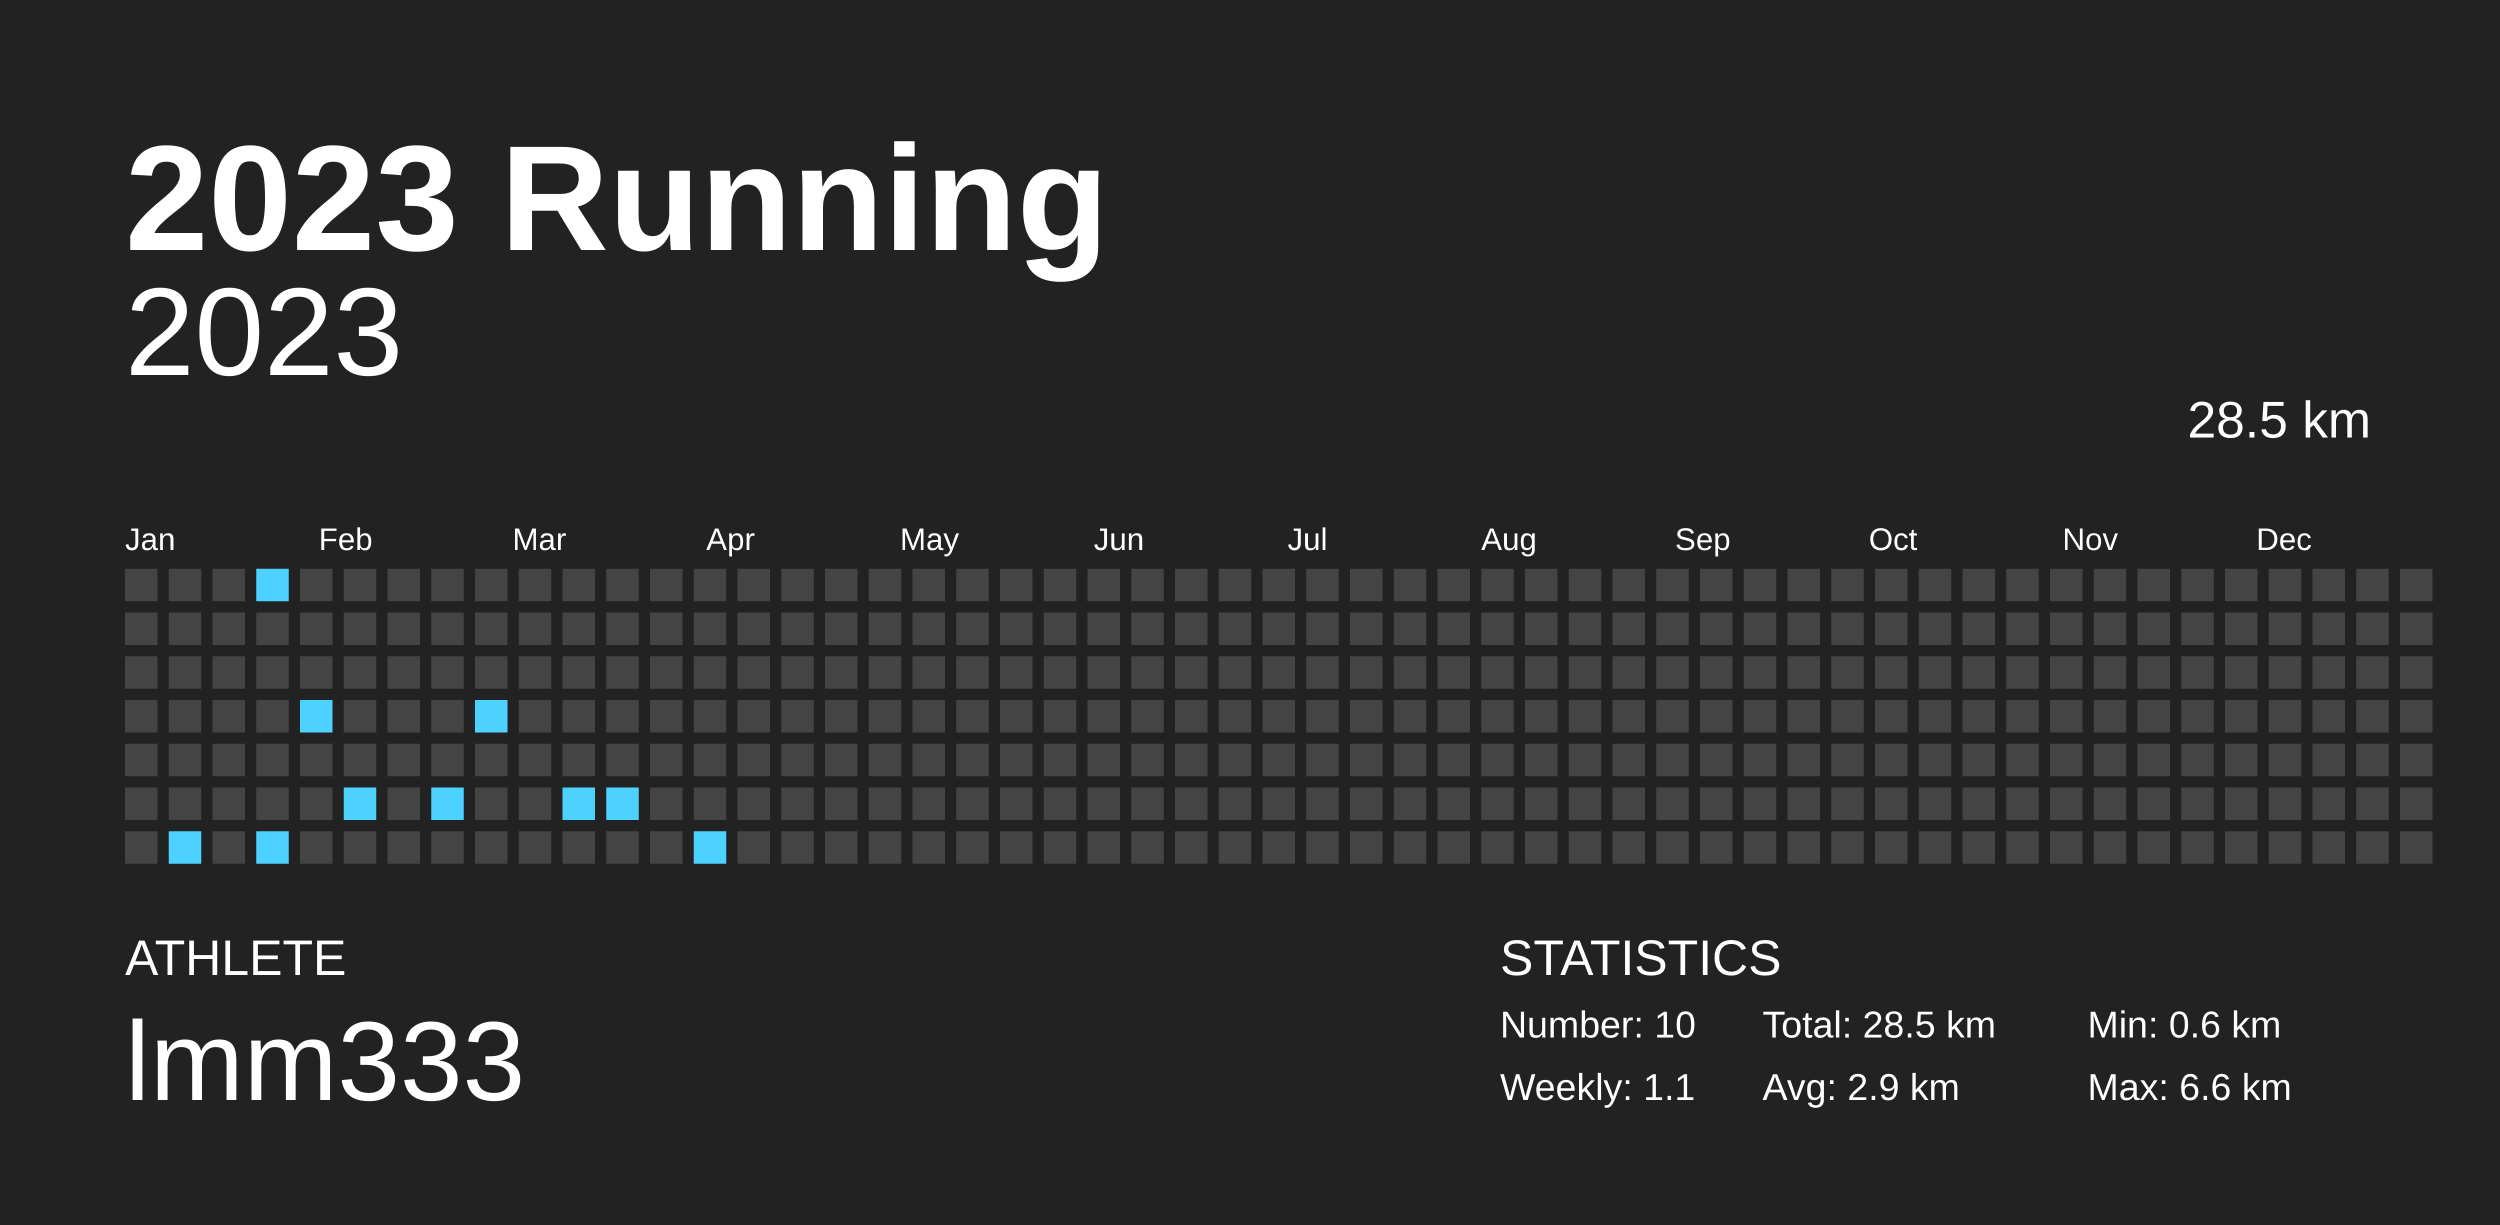
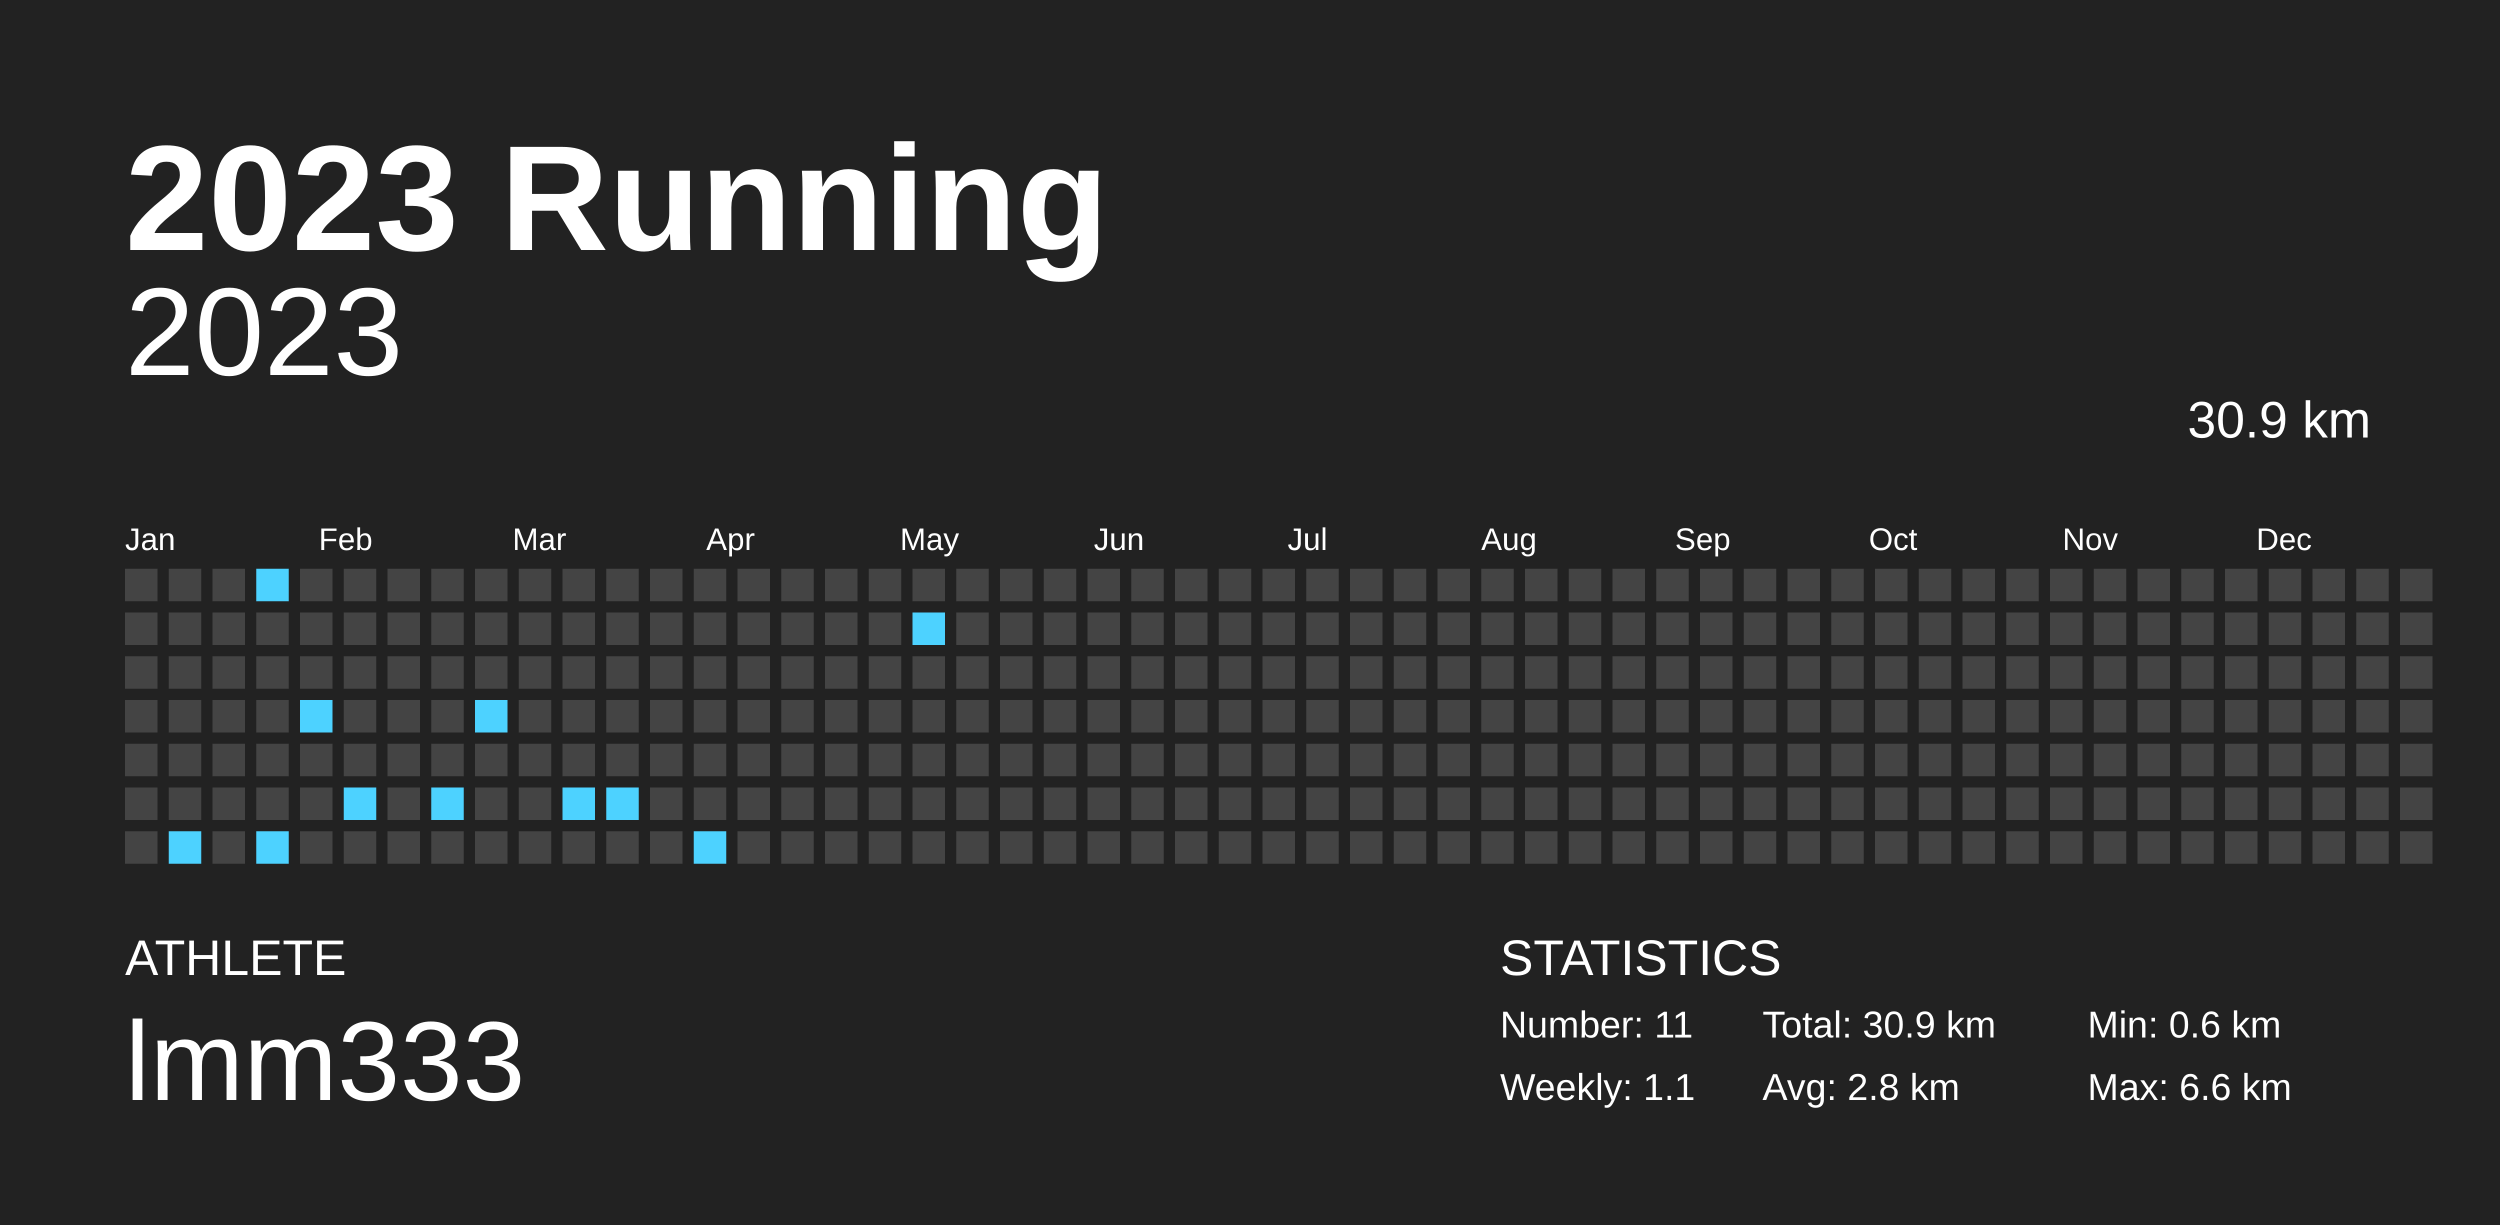
<svg xmlns="http://www.w3.org/2000/svg" baseProfile="full" height="98mm" version="1.1" viewBox="0,0,200,98" width="200mm">
  <defs />
  <rect fill="#222222" height="98" width="200" x="0" y="0" />
  <text fill="#FFFFFF" style="font-size:12px; font-family:Arial; font-weight:bold;" x="10" y="20">2023 Running</text>
  <text fill="#FFFFFF" style="font-size:4px; font-family:Arial" x="10" y="78">ATHLETE</text>
  <text fill="#FFFFFF" style="font-size:9px; font-family:Arial" x="10" y="88">lmm333</text>
  <text fill="#FFFFFF" style="font-size:4px; font-family:Arial" x="120" y="78">STATISTICS</text>
-   <text fill="#FFFFFF" style="font-size:3px; font-family:Arial" x="120" y="83">Number: 10</text>
+   <text fill="#FFFFFF" style="font-size:3px; font-family:Arial" x="120" y="83">Number: 11</text>
  <text fill="#FFFFFF" style="font-size:3px; font-family:Arial" x="120" y="88">Weekly: 1.1</text>
-   <text fill="#FFFFFF" style="font-size:3px; font-family:Arial" x="141" y="83">Total: 28.5 km</text>
-   <text fill="#FFFFFF" style="font-size:3px; font-family:Arial" x="141" y="88">Avg: 2.9 km</text>
+   <text fill="#FFFFFF" style="font-size:3px; font-family:Arial" x="141" y="83">Total: 30.9 km</text>
+   <text fill="#FFFFFF" style="font-size:3px; font-family:Arial" x="141" y="88">Avg: 2.8 km</text>
  <text fill="#FFFFFF" style="font-size:3px; font-family:Arial" x="167" y="83">Min: 0.6 km</text>
  <text fill="#FFFFFF" style="font-size:3px; font-family:Arial" x="167" y="88">Max: 6.6 km</text>
  <text alignment-baseline="hanging" fill="#FFFFFF" style="font-size:10.0px; font-family:Arial;" x="10" y="30">2023</text>
-   <text alignment-baseline="hanging" fill="#FFFFFF" style="font-size:4.125px; font-family:Arial;" x="175" y="35">28.5 km</text>
+   <text alignment-baseline="hanging" fill="#FFFFFF" style="font-size:4.125px; font-family:Arial;" x="175" y="35">30.9 km</text>
  <text fill="#FFFFFF" style="font-size:2.5px; font-family:Arial" x="10.0" y="44">Jan</text>
  <text fill="#FFFFFF" style="font-size:2.5px; font-family:Arial" x="25.5" y="44">Feb</text>
  <text fill="#FFFFFF" style="font-size:2.5px; font-family:Arial" x="41.0" y="44">Mar</text>
  <text fill="#FFFFFF" style="font-size:2.5px; font-family:Arial" x="56.5" y="44">Apr</text>
  <text fill="#FFFFFF" style="font-size:2.5px; font-family:Arial" x="72.0" y="44">May</text>
  <text fill="#FFFFFF" style="font-size:2.5px; font-family:Arial" x="87.5" y="44">Jun</text>
  <text fill="#FFFFFF" style="font-size:2.5px; font-family:Arial" x="103.0" y="44">Jul</text>
  <text fill="#FFFFFF" style="font-size:2.5px; font-family:Arial" x="118.5" y="44">Aug</text>
  <text fill="#FFFFFF" style="font-size:2.5px; font-family:Arial" x="134.0" y="44">Sep</text>
  <text fill="#FFFFFF" style="font-size:2.5px; font-family:Arial" x="149.5" y="44">Oct</text>
  <text fill="#FFFFFF" style="font-size:2.5px; font-family:Arial" x="165.0" y="44">Nov</text>
  <text fill="#FFFFFF" style="font-size:2.5px; font-family:Arial" x="180.5" y="44">Dec</text>
  <rect fill="#444444" height="2.6" width="2.6" x="10.0" y="45.5" />
  <rect fill="#444444" height="2.6" width="2.6" x="10.0" y="49.0" />
  <rect fill="#444444" height="2.6" width="2.6" x="10.0" y="52.5" />
  <rect fill="#444444" height="2.6" width="2.6" x="10.0" y="56.0" />
  <rect fill="#444444" height="2.6" width="2.6" x="10.0" y="59.5" />
  <rect fill="#444444" height="2.6" width="2.6" x="10.0" y="63.0" />
  <rect fill="#444444" height="2.6" width="2.6" x="10.0" y="66.5" />
  <rect fill="#444444" height="2.6" width="2.6" x="13.5" y="45.5" />
  <rect fill="#444444" height="2.6" width="2.6" x="13.5" y="49.0" />
  <rect fill="#444444" height="2.6" width="2.6" x="13.5" y="52.5" />
  <rect fill="#444444" height="2.6" width="2.6" x="13.5" y="56.0" />
  <rect fill="#444444" height="2.6" width="2.6" x="13.5" y="59.5" />
  <rect fill="#444444" height="2.6" width="2.6" x="13.5" y="63.0" />
  <rect fill="#4dd2ff" height="2.6" width="2.6" x="13.5" y="66.5" />
  <rect fill="#444444" height="2.6" width="2.6" x="17.0" y="45.5" />
  <rect fill="#444444" height="2.6" width="2.6" x="17.0" y="49.0" />
  <rect fill="#444444" height="2.6" width="2.6" x="17.0" y="52.5" />
  <rect fill="#444444" height="2.6" width="2.6" x="17.0" y="56.0" />
  <rect fill="#444444" height="2.6" width="2.6" x="17.0" y="59.5" />
  <rect fill="#444444" height="2.6" width="2.6" x="17.0" y="63.0" />
  <rect fill="#444444" height="2.6" width="2.6" x="17.0" y="66.5" />
  <rect fill="#4dd2ff" height="2.6" width="2.6" x="20.5" y="45.5" />
  <rect fill="#444444" height="2.6" width="2.6" x="20.5" y="49.0" />
  <rect fill="#444444" height="2.6" width="2.6" x="20.5" y="52.5" />
  <rect fill="#444444" height="2.6" width="2.6" x="20.5" y="56.0" />
  <rect fill="#444444" height="2.6" width="2.6" x="20.5" y="59.5" />
  <rect fill="#444444" height="2.6" width="2.6" x="20.5" y="63.0" />
  <rect fill="#4dd2ff" height="2.6" width="2.6" x="20.5" y="66.5" />
  <rect fill="#444444" height="2.6" width="2.6" x="24.0" y="45.5" />
  <rect fill="#444444" height="2.6" width="2.6" x="24.0" y="49.0" />
  <rect fill="#444444" height="2.6" width="2.6" x="24.0" y="52.5" />
  <rect fill="#4dd2ff" height="2.6" width="2.6" x="24.0" y="56.0" />
  <rect fill="#444444" height="2.6" width="2.6" x="24.0" y="59.5" />
  <rect fill="#444444" height="2.6" width="2.6" x="24.0" y="63.0" />
  <rect fill="#444444" height="2.6" width="2.6" x="24.0" y="66.5" />
  <rect fill="#444444" height="2.6" width="2.6" x="27.5" y="45.5" />
  <rect fill="#444444" height="2.6" width="2.6" x="27.5" y="49.0" />
  <rect fill="#444444" height="2.6" width="2.6" x="27.5" y="52.5" />
  <rect fill="#444444" height="2.6" width="2.6" x="27.5" y="56.0" />
  <rect fill="#444444" height="2.6" width="2.6" x="27.5" y="59.5" />
  <rect fill="#4dd2ff" height="2.6" width="2.6" x="27.5" y="63.0" />
  <rect fill="#444444" height="2.6" width="2.6" x="27.5" y="66.5" />
  <rect fill="#444444" height="2.6" width="2.6" x="31.0" y="45.5" />
  <rect fill="#444444" height="2.6" width="2.6" x="31.0" y="49.0" />
  <rect fill="#444444" height="2.6" width="2.6" x="31.0" y="52.5" />
  <rect fill="#444444" height="2.6" width="2.6" x="31.0" y="56.0" />
  <rect fill="#444444" height="2.6" width="2.6" x="31.0" y="59.5" />
  <rect fill="#444444" height="2.6" width="2.6" x="31.0" y="63.0" />
  <rect fill="#444444" height="2.6" width="2.6" x="31.0" y="66.5" />
  <rect fill="#444444" height="2.6" width="2.6" x="34.5" y="45.5" />
  <rect fill="#444444" height="2.6" width="2.6" x="34.5" y="49.0" />
  <rect fill="#444444" height="2.6" width="2.6" x="34.5" y="52.5" />
  <rect fill="#444444" height="2.6" width="2.6" x="34.5" y="56.0" />
  <rect fill="#444444" height="2.6" width="2.6" x="34.5" y="59.5" />
  <rect fill="#4dd2ff" height="2.6" width="2.6" x="34.5" y="63.0" />
  <rect fill="#444444" height="2.6" width="2.6" x="34.5" y="66.5" />
  <rect fill="#444444" height="2.6" width="2.6" x="38.0" y="45.5" />
  <rect fill="#444444" height="2.6" width="2.6" x="38.0" y="49.0" />
  <rect fill="#444444" height="2.6" width="2.6" x="38.0" y="52.5" />
  <rect fill="#4dd2ff" height="2.6" width="2.6" x="38.0" y="56.0" />
  <rect fill="#444444" height="2.6" width="2.6" x="38.0" y="59.5" />
  <rect fill="#444444" height="2.6" width="2.6" x="38.0" y="63.0" />
  <rect fill="#444444" height="2.6" width="2.6" x="38.0" y="66.5" />
  <rect fill="#444444" height="2.6" width="2.6" x="41.5" y="45.5" />
  <rect fill="#444444" height="2.6" width="2.6" x="41.5" y="49.0" />
  <rect fill="#444444" height="2.6" width="2.6" x="41.5" y="52.5" />
  <rect fill="#444444" height="2.6" width="2.6" x="41.5" y="56.0" />
  <rect fill="#444444" height="2.6" width="2.6" x="41.5" y="59.5" />
  <rect fill="#444444" height="2.6" width="2.6" x="41.5" y="63.0" />
  <rect fill="#444444" height="2.6" width="2.6" x="41.5" y="66.5" />
  <rect fill="#444444" height="2.6" width="2.6" x="45.0" y="45.5" />
  <rect fill="#444444" height="2.6" width="2.6" x="45.0" y="49.0" />
  <rect fill="#444444" height="2.6" width="2.6" x="45.0" y="52.5" />
  <rect fill="#444444" height="2.6" width="2.6" x="45.0" y="56.0" />
  <rect fill="#444444" height="2.6" width="2.6" x="45.0" y="59.5" />
  <rect fill="#4dd2ff" height="2.6" width="2.6" x="45.0" y="63.0" />
  <rect fill="#444444" height="2.6" width="2.6" x="45.0" y="66.5" />
  <rect fill="#444444" height="2.6" width="2.6" x="48.5" y="45.5" />
  <rect fill="#444444" height="2.6" width="2.6" x="48.5" y="49.0" />
  <rect fill="#444444" height="2.6" width="2.6" x="48.5" y="52.5" />
  <rect fill="#444444" height="2.6" width="2.6" x="48.5" y="56.0" />
  <rect fill="#444444" height="2.6" width="2.6" x="48.5" y="59.5" />
  <rect fill="#4dd2ff" height="2.6" width="2.6" x="48.5" y="63.0" />
  <rect fill="#444444" height="2.6" width="2.6" x="48.5" y="66.5" />
  <rect fill="#444444" height="2.6" width="2.6" x="52.0" y="45.5" />
  <rect fill="#444444" height="2.6" width="2.6" x="52.0" y="49.0" />
  <rect fill="#444444" height="2.6" width="2.6" x="52.0" y="52.5" />
  <rect fill="#444444" height="2.6" width="2.6" x="52.0" y="56.0" />
  <rect fill="#444444" height="2.6" width="2.6" x="52.0" y="59.5" />
  <rect fill="#444444" height="2.6" width="2.6" x="52.0" y="63.0" />
  <rect fill="#444444" height="2.6" width="2.6" x="52.0" y="66.5" />
  <rect fill="#444444" height="2.6" width="2.6" x="55.5" y="45.5" />
  <rect fill="#444444" height="2.6" width="2.6" x="55.5" y="49.0" />
  <rect fill="#444444" height="2.6" width="2.6" x="55.5" y="52.5" />
  <rect fill="#444444" height="2.6" width="2.6" x="55.5" y="56.0" />
  <rect fill="#444444" height="2.6" width="2.6" x="55.5" y="59.5" />
  <rect fill="#444444" height="2.6" width="2.6" x="55.5" y="63.0" />
  <rect fill="#4dd2ff" height="2.6" width="2.6" x="55.5" y="66.5" />
  <rect fill="#444444" height="2.6" width="2.6" x="59.0" y="45.5" />
  <rect fill="#444444" height="2.6" width="2.6" x="59.0" y="49.0" />
  <rect fill="#444444" height="2.6" width="2.6" x="59.0" y="52.5" />
  <rect fill="#444444" height="2.6" width="2.6" x="59.0" y="56.0" />
  <rect fill="#444444" height="2.6" width="2.6" x="59.0" y="59.5" />
  <rect fill="#444444" height="2.6" width="2.6" x="59.0" y="63.0" />
  <rect fill="#444444" height="2.6" width="2.6" x="59.0" y="66.5" />
  <rect fill="#444444" height="2.6" width="2.6" x="62.5" y="45.5" />
  <rect fill="#444444" height="2.6" width="2.6" x="62.5" y="49.0" />
  <rect fill="#444444" height="2.6" width="2.6" x="62.5" y="52.5" />
  <rect fill="#444444" height="2.6" width="2.6" x="62.5" y="56.0" />
  <rect fill="#444444" height="2.6" width="2.6" x="62.5" y="59.5" />
  <rect fill="#444444" height="2.6" width="2.6" x="62.5" y="63.0" />
  <rect fill="#444444" height="2.6" width="2.6" x="62.5" y="66.5" />
  <rect fill="#444444" height="2.6" width="2.6" x="66.0" y="45.5" />
  <rect fill="#444444" height="2.6" width="2.6" x="66.0" y="49.0" />
  <rect fill="#444444" height="2.6" width="2.6" x="66.0" y="52.5" />
  <rect fill="#444444" height="2.6" width="2.6" x="66.0" y="56.0" />
  <rect fill="#444444" height="2.6" width="2.6" x="66.0" y="59.5" />
  <rect fill="#444444" height="2.6" width="2.6" x="66.0" y="63.0" />
  <rect fill="#444444" height="2.6" width="2.6" x="66.0" y="66.5" />
  <rect fill="#444444" height="2.6" width="2.6" x="69.5" y="45.5" />
  <rect fill="#444444" height="2.6" width="2.6" x="69.5" y="49.0" />
  <rect fill="#444444" height="2.6" width="2.6" x="69.5" y="52.5" />
  <rect fill="#444444" height="2.6" width="2.6" x="69.5" y="56.0" />
  <rect fill="#444444" height="2.6" width="2.6" x="69.5" y="59.5" />
  <rect fill="#444444" height="2.6" width="2.6" x="69.5" y="63.0" />
  <rect fill="#444444" height="2.6" width="2.6" x="69.5" y="66.5" />
  <rect fill="#444444" height="2.6" width="2.6" x="73.0" y="45.5" />
-   <rect fill="#444444" height="2.6" width="2.6" x="73.0" y="49.0" />
+   <rect fill="#4dd2ff" height="2.6" width="2.6" x="73.0" y="49.0" />
  <rect fill="#444444" height="2.6" width="2.6" x="73.0" y="52.5" />
  <rect fill="#444444" height="2.6" width="2.6" x="73.0" y="56.0" />
  <rect fill="#444444" height="2.6" width="2.6" x="73.0" y="59.5" />
  <rect fill="#444444" height="2.6" width="2.6" x="73.0" y="63.0" />
  <rect fill="#444444" height="2.6" width="2.6" x="73.0" y="66.5" />
  <rect fill="#444444" height="2.6" width="2.6" x="76.5" y="45.5" />
  <rect fill="#444444" height="2.6" width="2.6" x="76.5" y="49.0" />
  <rect fill="#444444" height="2.6" width="2.6" x="76.5" y="52.5" />
  <rect fill="#444444" height="2.6" width="2.6" x="76.5" y="56.0" />
  <rect fill="#444444" height="2.6" width="2.6" x="76.5" y="59.5" />
  <rect fill="#444444" height="2.6" width="2.6" x="76.5" y="63.0" />
  <rect fill="#444444" height="2.6" width="2.6" x="76.5" y="66.5" />
  <rect fill="#444444" height="2.6" width="2.6" x="80.0" y="45.5" />
  <rect fill="#444444" height="2.6" width="2.6" x="80.0" y="49.0" />
  <rect fill="#444444" height="2.6" width="2.6" x="80.0" y="52.5" />
  <rect fill="#444444" height="2.6" width="2.6" x="80.0" y="56.0" />
  <rect fill="#444444" height="2.6" width="2.6" x="80.0" y="59.5" />
  <rect fill="#444444" height="2.6" width="2.6" x="80.0" y="63.0" />
  <rect fill="#444444" height="2.6" width="2.6" x="80.0" y="66.5" />
  <rect fill="#444444" height="2.6" width="2.6" x="83.5" y="45.5" />
  <rect fill="#444444" height="2.6" width="2.6" x="83.5" y="49.0" />
  <rect fill="#444444" height="2.6" width="2.6" x="83.5" y="52.5" />
  <rect fill="#444444" height="2.6" width="2.6" x="83.5" y="56.0" />
  <rect fill="#444444" height="2.6" width="2.6" x="83.5" y="59.5" />
  <rect fill="#444444" height="2.6" width="2.6" x="83.5" y="63.0" />
  <rect fill="#444444" height="2.6" width="2.6" x="83.5" y="66.5" />
  <rect fill="#444444" height="2.6" width="2.6" x="87.0" y="45.5" />
  <rect fill="#444444" height="2.6" width="2.6" x="87.0" y="49.0" />
  <rect fill="#444444" height="2.6" width="2.6" x="87.0" y="52.5" />
  <rect fill="#444444" height="2.6" width="2.6" x="87.0" y="56.0" />
  <rect fill="#444444" height="2.6" width="2.6" x="87.0" y="59.5" />
  <rect fill="#444444" height="2.6" width="2.6" x="87.0" y="63.0" />
  <rect fill="#444444" height="2.6" width="2.6" x="87.0" y="66.5" />
  <rect fill="#444444" height="2.6" width="2.6" x="90.5" y="45.5" />
  <rect fill="#444444" height="2.6" width="2.6" x="90.5" y="49.0" />
  <rect fill="#444444" height="2.6" width="2.6" x="90.5" y="52.5" />
  <rect fill="#444444" height="2.6" width="2.6" x="90.5" y="56.0" />
  <rect fill="#444444" height="2.6" width="2.6" x="90.5" y="59.5" />
  <rect fill="#444444" height="2.6" width="2.6" x="90.5" y="63.0" />
  <rect fill="#444444" height="2.6" width="2.6" x="90.5" y="66.5" />
  <rect fill="#444444" height="2.6" width="2.6" x="94.0" y="45.5" />
  <rect fill="#444444" height="2.6" width="2.6" x="94.0" y="49.0" />
  <rect fill="#444444" height="2.6" width="2.6" x="94.0" y="52.5" />
  <rect fill="#444444" height="2.6" width="2.6" x="94.0" y="56.0" />
  <rect fill="#444444" height="2.6" width="2.6" x="94.0" y="59.5" />
  <rect fill="#444444" height="2.6" width="2.6" x="94.0" y="63.0" />
  <rect fill="#444444" height="2.6" width="2.6" x="94.0" y="66.5" />
  <rect fill="#444444" height="2.6" width="2.6" x="97.5" y="45.5" />
  <rect fill="#444444" height="2.6" width="2.6" x="97.5" y="49.0" />
  <rect fill="#444444" height="2.6" width="2.6" x="97.5" y="52.5" />
  <rect fill="#444444" height="2.6" width="2.6" x="97.5" y="56.0" />
  <rect fill="#444444" height="2.6" width="2.6" x="97.5" y="59.5" />
  <rect fill="#444444" height="2.6" width="2.6" x="97.5" y="63.0" />
  <rect fill="#444444" height="2.6" width="2.6" x="97.5" y="66.5" />
  <rect fill="#444444" height="2.6" width="2.6" x="101.0" y="45.5" />
  <rect fill="#444444" height="2.6" width="2.6" x="101.0" y="49.0" />
  <rect fill="#444444" height="2.6" width="2.6" x="101.0" y="52.5" />
  <rect fill="#444444" height="2.6" width="2.6" x="101.0" y="56.0" />
  <rect fill="#444444" height="2.6" width="2.6" x="101.0" y="59.5" />
  <rect fill="#444444" height="2.6" width="2.6" x="101.0" y="63.0" />
  <rect fill="#444444" height="2.6" width="2.6" x="101.0" y="66.5" />
  <rect fill="#444444" height="2.6" width="2.6" x="104.5" y="45.5" />
  <rect fill="#444444" height="2.6" width="2.6" x="104.5" y="49.0" />
  <rect fill="#444444" height="2.6" width="2.6" x="104.5" y="52.5" />
  <rect fill="#444444" height="2.6" width="2.6" x="104.5" y="56.0" />
  <rect fill="#444444" height="2.6" width="2.6" x="104.5" y="59.5" />
  <rect fill="#444444" height="2.6" width="2.6" x="104.5" y="63.0" />
  <rect fill="#444444" height="2.6" width="2.6" x="104.5" y="66.5" />
  <rect fill="#444444" height="2.6" width="2.6" x="108.0" y="45.5" />
  <rect fill="#444444" height="2.6" width="2.6" x="108.0" y="49.0" />
  <rect fill="#444444" height="2.6" width="2.6" x="108.0" y="52.5" />
  <rect fill="#444444" height="2.6" width="2.6" x="108.0" y="56.0" />
  <rect fill="#444444" height="2.6" width="2.6" x="108.0" y="59.5" />
  <rect fill="#444444" height="2.6" width="2.6" x="108.0" y="63.0" />
  <rect fill="#444444" height="2.6" width="2.6" x="108.0" y="66.5" />
  <rect fill="#444444" height="2.6" width="2.6" x="111.5" y="45.5" />
  <rect fill="#444444" height="2.6" width="2.6" x="111.5" y="49.0" />
  <rect fill="#444444" height="2.6" width="2.6" x="111.5" y="52.5" />
  <rect fill="#444444" height="2.6" width="2.6" x="111.5" y="56.0" />
  <rect fill="#444444" height="2.6" width="2.6" x="111.5" y="59.5" />
  <rect fill="#444444" height="2.6" width="2.6" x="111.5" y="63.0" />
  <rect fill="#444444" height="2.6" width="2.6" x="111.5" y="66.5" />
  <rect fill="#444444" height="2.6" width="2.6" x="115.0" y="45.5" />
  <rect fill="#444444" height="2.6" width="2.6" x="115.0" y="49.0" />
  <rect fill="#444444" height="2.6" width="2.6" x="115.0" y="52.5" />
  <rect fill="#444444" height="2.6" width="2.6" x="115.0" y="56.0" />
  <rect fill="#444444" height="2.6" width="2.6" x="115.0" y="59.5" />
  <rect fill="#444444" height="2.6" width="2.6" x="115.0" y="63.0" />
  <rect fill="#444444" height="2.6" width="2.6" x="115.0" y="66.5" />
  <rect fill="#444444" height="2.6" width="2.6" x="118.5" y="45.5" />
  <rect fill="#444444" height="2.6" width="2.6" x="118.5" y="49.0" />
  <rect fill="#444444" height="2.6" width="2.6" x="118.5" y="52.5" />
  <rect fill="#444444" height="2.6" width="2.6" x="118.5" y="56.0" />
  <rect fill="#444444" height="2.6" width="2.6" x="118.5" y="59.5" />
  <rect fill="#444444" height="2.6" width="2.6" x="118.5" y="63.0" />
  <rect fill="#444444" height="2.6" width="2.6" x="118.5" y="66.5" />
  <rect fill="#444444" height="2.6" width="2.6" x="122.0" y="45.5" />
  <rect fill="#444444" height="2.6" width="2.6" x="122.0" y="49.0" />
  <rect fill="#444444" height="2.6" width="2.6" x="122.0" y="52.5" />
  <rect fill="#444444" height="2.6" width="2.6" x="122.0" y="56.0" />
  <rect fill="#444444" height="2.6" width="2.6" x="122.0" y="59.5" />
  <rect fill="#444444" height="2.6" width="2.6" x="122.0" y="63.0" />
  <rect fill="#444444" height="2.6" width="2.6" x="122.0" y="66.5" />
  <rect fill="#444444" height="2.6" width="2.6" x="125.5" y="45.5" />
  <rect fill="#444444" height="2.6" width="2.6" x="125.5" y="49.0" />
  <rect fill="#444444" height="2.6" width="2.6" x="125.5" y="52.5" />
  <rect fill="#444444" height="2.6" width="2.6" x="125.5" y="56.0" />
  <rect fill="#444444" height="2.6" width="2.6" x="125.5" y="59.5" />
  <rect fill="#444444" height="2.6" width="2.6" x="125.5" y="63.0" />
  <rect fill="#444444" height="2.6" width="2.6" x="125.5" y="66.5" />
  <rect fill="#444444" height="2.6" width="2.6" x="129.0" y="45.5" />
  <rect fill="#444444" height="2.6" width="2.6" x="129.0" y="49.0" />
  <rect fill="#444444" height="2.6" width="2.6" x="129.0" y="52.5" />
  <rect fill="#444444" height="2.6" width="2.6" x="129.0" y="56.0" />
  <rect fill="#444444" height="2.6" width="2.6" x="129.0" y="59.5" />
  <rect fill="#444444" height="2.6" width="2.6" x="129.0" y="63.0" />
  <rect fill="#444444" height="2.6" width="2.6" x="129.0" y="66.5" />
  <rect fill="#444444" height="2.6" width="2.6" x="132.5" y="45.5" />
  <rect fill="#444444" height="2.6" width="2.6" x="132.5" y="49.0" />
  <rect fill="#444444" height="2.6" width="2.6" x="132.5" y="52.5" />
  <rect fill="#444444" height="2.6" width="2.6" x="132.5" y="56.0" />
  <rect fill="#444444" height="2.6" width="2.6" x="132.5" y="59.5" />
  <rect fill="#444444" height="2.6" width="2.6" x="132.5" y="63.0" />
  <rect fill="#444444" height="2.6" width="2.6" x="132.5" y="66.5" />
  <rect fill="#444444" height="2.6" width="2.6" x="136.0" y="45.5" />
  <rect fill="#444444" height="2.6" width="2.6" x="136.0" y="49.0" />
  <rect fill="#444444" height="2.6" width="2.6" x="136.0" y="52.5" />
  <rect fill="#444444" height="2.6" width="2.6" x="136.0" y="56.0" />
  <rect fill="#444444" height="2.6" width="2.6" x="136.0" y="59.5" />
  <rect fill="#444444" height="2.6" width="2.6" x="136.0" y="63.0" />
  <rect fill="#444444" height="2.6" width="2.6" x="136.0" y="66.5" />
  <rect fill="#444444" height="2.6" width="2.6" x="139.5" y="45.5" />
  <rect fill="#444444" height="2.6" width="2.6" x="139.5" y="49.0" />
  <rect fill="#444444" height="2.6" width="2.6" x="139.5" y="52.5" />
  <rect fill="#444444" height="2.6" width="2.6" x="139.5" y="56.0" />
  <rect fill="#444444" height="2.6" width="2.6" x="139.5" y="59.5" />
  <rect fill="#444444" height="2.6" width="2.6" x="139.5" y="63.0" />
  <rect fill="#444444" height="2.6" width="2.6" x="139.5" y="66.5" />
  <rect fill="#444444" height="2.6" width="2.6" x="143.0" y="45.5" />
  <rect fill="#444444" height="2.6" width="2.6" x="143.0" y="49.0" />
  <rect fill="#444444" height="2.6" width="2.6" x="143.0" y="52.5" />
  <rect fill="#444444" height="2.6" width="2.6" x="143.0" y="56.0" />
  <rect fill="#444444" height="2.6" width="2.6" x="143.0" y="59.5" />
  <rect fill="#444444" height="2.6" width="2.6" x="143.0" y="63.0" />
  <rect fill="#444444" height="2.6" width="2.6" x="143.0" y="66.5" />
  <rect fill="#444444" height="2.6" width="2.6" x="146.5" y="45.5" />
  <rect fill="#444444" height="2.6" width="2.6" x="146.5" y="49.0" />
  <rect fill="#444444" height="2.6" width="2.6" x="146.5" y="52.5" />
  <rect fill="#444444" height="2.6" width="2.6" x="146.5" y="56.0" />
  <rect fill="#444444" height="2.6" width="2.6" x="146.5" y="59.5" />
  <rect fill="#444444" height="2.6" width="2.6" x="146.5" y="63.0" />
  <rect fill="#444444" height="2.6" width="2.6" x="146.5" y="66.5" />
  <rect fill="#444444" height="2.6" width="2.6" x="150.0" y="45.5" />
  <rect fill="#444444" height="2.6" width="2.6" x="150.0" y="49.0" />
  <rect fill="#444444" height="2.6" width="2.6" x="150.0" y="52.5" />
  <rect fill="#444444" height="2.6" width="2.6" x="150.0" y="56.0" />
  <rect fill="#444444" height="2.6" width="2.6" x="150.0" y="59.5" />
  <rect fill="#444444" height="2.6" width="2.6" x="150.0" y="63.0" />
  <rect fill="#444444" height="2.6" width="2.6" x="150.0" y="66.5" />
  <rect fill="#444444" height="2.6" width="2.6" x="153.5" y="45.5" />
  <rect fill="#444444" height="2.6" width="2.6" x="153.5" y="49.0" />
  <rect fill="#444444" height="2.6" width="2.6" x="153.5" y="52.5" />
  <rect fill="#444444" height="2.6" width="2.6" x="153.5" y="56.0" />
  <rect fill="#444444" height="2.6" width="2.6" x="153.5" y="59.5" />
  <rect fill="#444444" height="2.6" width="2.6" x="153.5" y="63.0" />
  <rect fill="#444444" height="2.6" width="2.6" x="153.5" y="66.5" />
  <rect fill="#444444" height="2.6" width="2.6" x="157.0" y="45.5" />
  <rect fill="#444444" height="2.6" width="2.6" x="157.0" y="49.0" />
  <rect fill="#444444" height="2.6" width="2.6" x="157.0" y="52.5" />
  <rect fill="#444444" height="2.6" width="2.6" x="157.0" y="56.0" />
  <rect fill="#444444" height="2.6" width="2.6" x="157.0" y="59.5" />
  <rect fill="#444444" height="2.6" width="2.6" x="157.0" y="63.0" />
  <rect fill="#444444" height="2.6" width="2.6" x="157.0" y="66.5" />
  <rect fill="#444444" height="2.6" width="2.6" x="160.5" y="45.5" />
  <rect fill="#444444" height="2.6" width="2.6" x="160.5" y="49.0" />
  <rect fill="#444444" height="2.6" width="2.6" x="160.5" y="52.5" />
  <rect fill="#444444" height="2.6" width="2.6" x="160.5" y="56.0" />
  <rect fill="#444444" height="2.6" width="2.6" x="160.5" y="59.5" />
  <rect fill="#444444" height="2.6" width="2.6" x="160.5" y="63.0" />
  <rect fill="#444444" height="2.6" width="2.6" x="160.5" y="66.5" />
  <rect fill="#444444" height="2.6" width="2.6" x="164.0" y="45.5" />
  <rect fill="#444444" height="2.6" width="2.6" x="164.0" y="49.0" />
  <rect fill="#444444" height="2.6" width="2.6" x="164.0" y="52.5" />
  <rect fill="#444444" height="2.6" width="2.6" x="164.0" y="56.0" />
  <rect fill="#444444" height="2.6" width="2.6" x="164.0" y="59.5" />
  <rect fill="#444444" height="2.6" width="2.6" x="164.0" y="63.0" />
  <rect fill="#444444" height="2.6" width="2.6" x="164.0" y="66.5" />
  <rect fill="#444444" height="2.6" width="2.6" x="167.5" y="45.5" />
  <rect fill="#444444" height="2.6" width="2.6" x="167.5" y="49.0" />
  <rect fill="#444444" height="2.6" width="2.6" x="167.5" y="52.5" />
  <rect fill="#444444" height="2.6" width="2.6" x="167.5" y="56.0" />
  <rect fill="#444444" height="2.6" width="2.6" x="167.5" y="59.5" />
  <rect fill="#444444" height="2.6" width="2.6" x="167.5" y="63.0" />
  <rect fill="#444444" height="2.6" width="2.6" x="167.5" y="66.5" />
  <rect fill="#444444" height="2.6" width="2.6" x="171.0" y="45.5" />
  <rect fill="#444444" height="2.6" width="2.6" x="171.0" y="49.0" />
  <rect fill="#444444" height="2.6" width="2.6" x="171.0" y="52.5" />
  <rect fill="#444444" height="2.6" width="2.6" x="171.0" y="56.0" />
  <rect fill="#444444" height="2.6" width="2.6" x="171.0" y="59.5" />
  <rect fill="#444444" height="2.6" width="2.6" x="171.0" y="63.0" />
  <rect fill="#444444" height="2.6" width="2.6" x="171.0" y="66.5" />
  <rect fill="#444444" height="2.6" width="2.6" x="174.5" y="45.5" />
  <rect fill="#444444" height="2.6" width="2.6" x="174.5" y="49.0" />
  <rect fill="#444444" height="2.6" width="2.6" x="174.5" y="52.5" />
  <rect fill="#444444" height="2.6" width="2.6" x="174.5" y="56.0" />
  <rect fill="#444444" height="2.6" width="2.6" x="174.5" y="59.5" />
  <rect fill="#444444" height="2.6" width="2.6" x="174.5" y="63.0" />
  <rect fill="#444444" height="2.6" width="2.6" x="174.5" y="66.5" />
  <rect fill="#444444" height="2.6" width="2.6" x="178.0" y="45.5" />
  <rect fill="#444444" height="2.6" width="2.6" x="178.0" y="49.0" />
  <rect fill="#444444" height="2.6" width="2.6" x="178.0" y="52.5" />
  <rect fill="#444444" height="2.6" width="2.6" x="178.0" y="56.0" />
  <rect fill="#444444" height="2.6" width="2.6" x="178.0" y="59.5" />
  <rect fill="#444444" height="2.6" width="2.6" x="178.0" y="63.0" />
  <rect fill="#444444" height="2.6" width="2.6" x="178.0" y="66.5" />
  <rect fill="#444444" height="2.6" width="2.6" x="181.5" y="45.5" />
  <rect fill="#444444" height="2.6" width="2.6" x="181.5" y="49.0" />
  <rect fill="#444444" height="2.6" width="2.6" x="181.5" y="52.5" />
  <rect fill="#444444" height="2.6" width="2.6" x="181.5" y="56.0" />
  <rect fill="#444444" height="2.6" width="2.6" x="181.5" y="59.5" />
  <rect fill="#444444" height="2.6" width="2.6" x="181.5" y="63.0" />
  <rect fill="#444444" height="2.6" width="2.6" x="181.5" y="66.5" />
  <rect fill="#444444" height="2.6" width="2.6" x="185.0" y="45.5" />
  <rect fill="#444444" height="2.6" width="2.6" x="185.0" y="49.0" />
  <rect fill="#444444" height="2.6" width="2.6" x="185.0" y="52.5" />
  <rect fill="#444444" height="2.6" width="2.6" x="185.0" y="56.0" />
  <rect fill="#444444" height="2.6" width="2.6" x="185.0" y="59.5" />
  <rect fill="#444444" height="2.6" width="2.6" x="185.0" y="63.0" />
  <rect fill="#444444" height="2.6" width="2.6" x="185.0" y="66.5" />
  <rect fill="#444444" height="2.6" width="2.6" x="188.5" y="45.5" />
  <rect fill="#444444" height="2.6" width="2.6" x="188.5" y="49.0" />
  <rect fill="#444444" height="2.6" width="2.6" x="188.5" y="52.5" />
  <rect fill="#444444" height="2.6" width="2.6" x="188.5" y="56.0" />
  <rect fill="#444444" height="2.6" width="2.6" x="188.5" y="59.5" />
  <rect fill="#444444" height="2.6" width="2.6" x="188.5" y="63.0" />
  <rect fill="#444444" height="2.6" width="2.6" x="188.5" y="66.5" />
  <rect fill="#444444" height="2.6" width="2.6" x="192.0" y="45.5" />
  <rect fill="#444444" height="2.6" width="2.6" x="192.0" y="49.0" />
  <rect fill="#444444" height="2.6" width="2.6" x="192.0" y="52.5" />
  <rect fill="#444444" height="2.6" width="2.6" x="192.0" y="56.0" />
  <rect fill="#444444" height="2.6" width="2.6" x="192.0" y="59.5" />
  <rect fill="#444444" height="2.6" width="2.6" x="192.0" y="63.0" />
  <rect fill="#444444" height="2.6" width="2.6" x="192.0" y="66.5" />
</svg>
